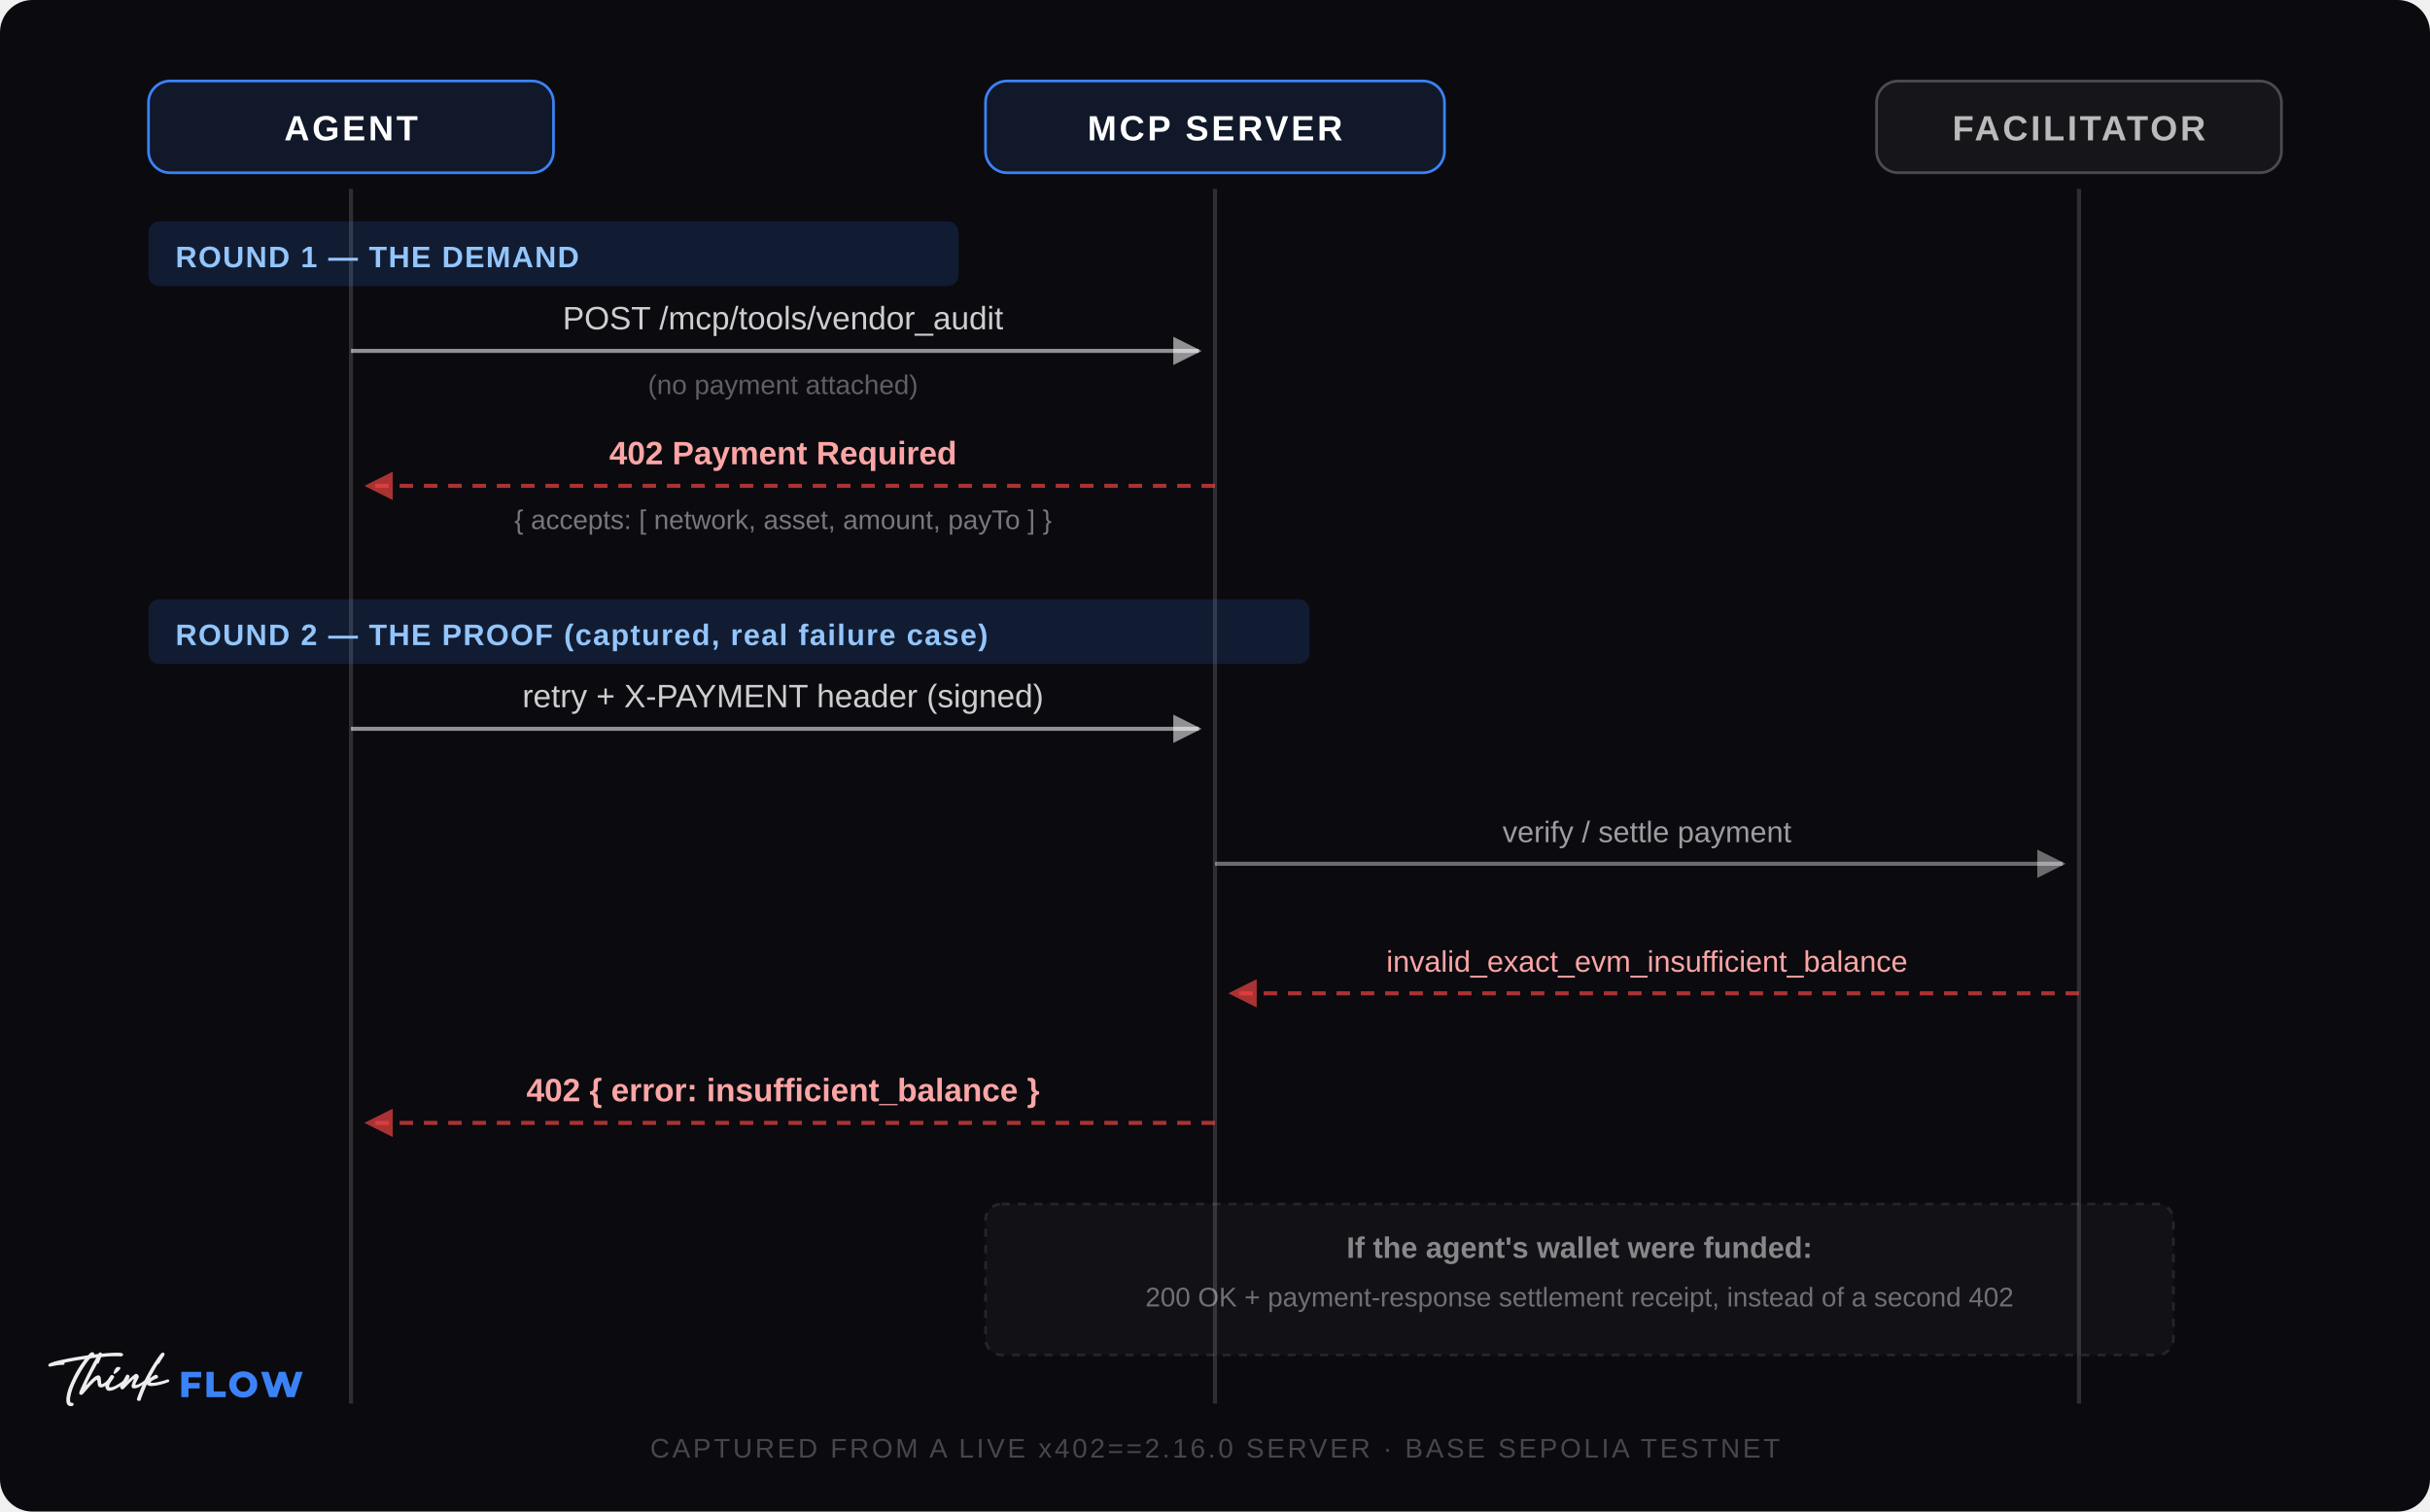
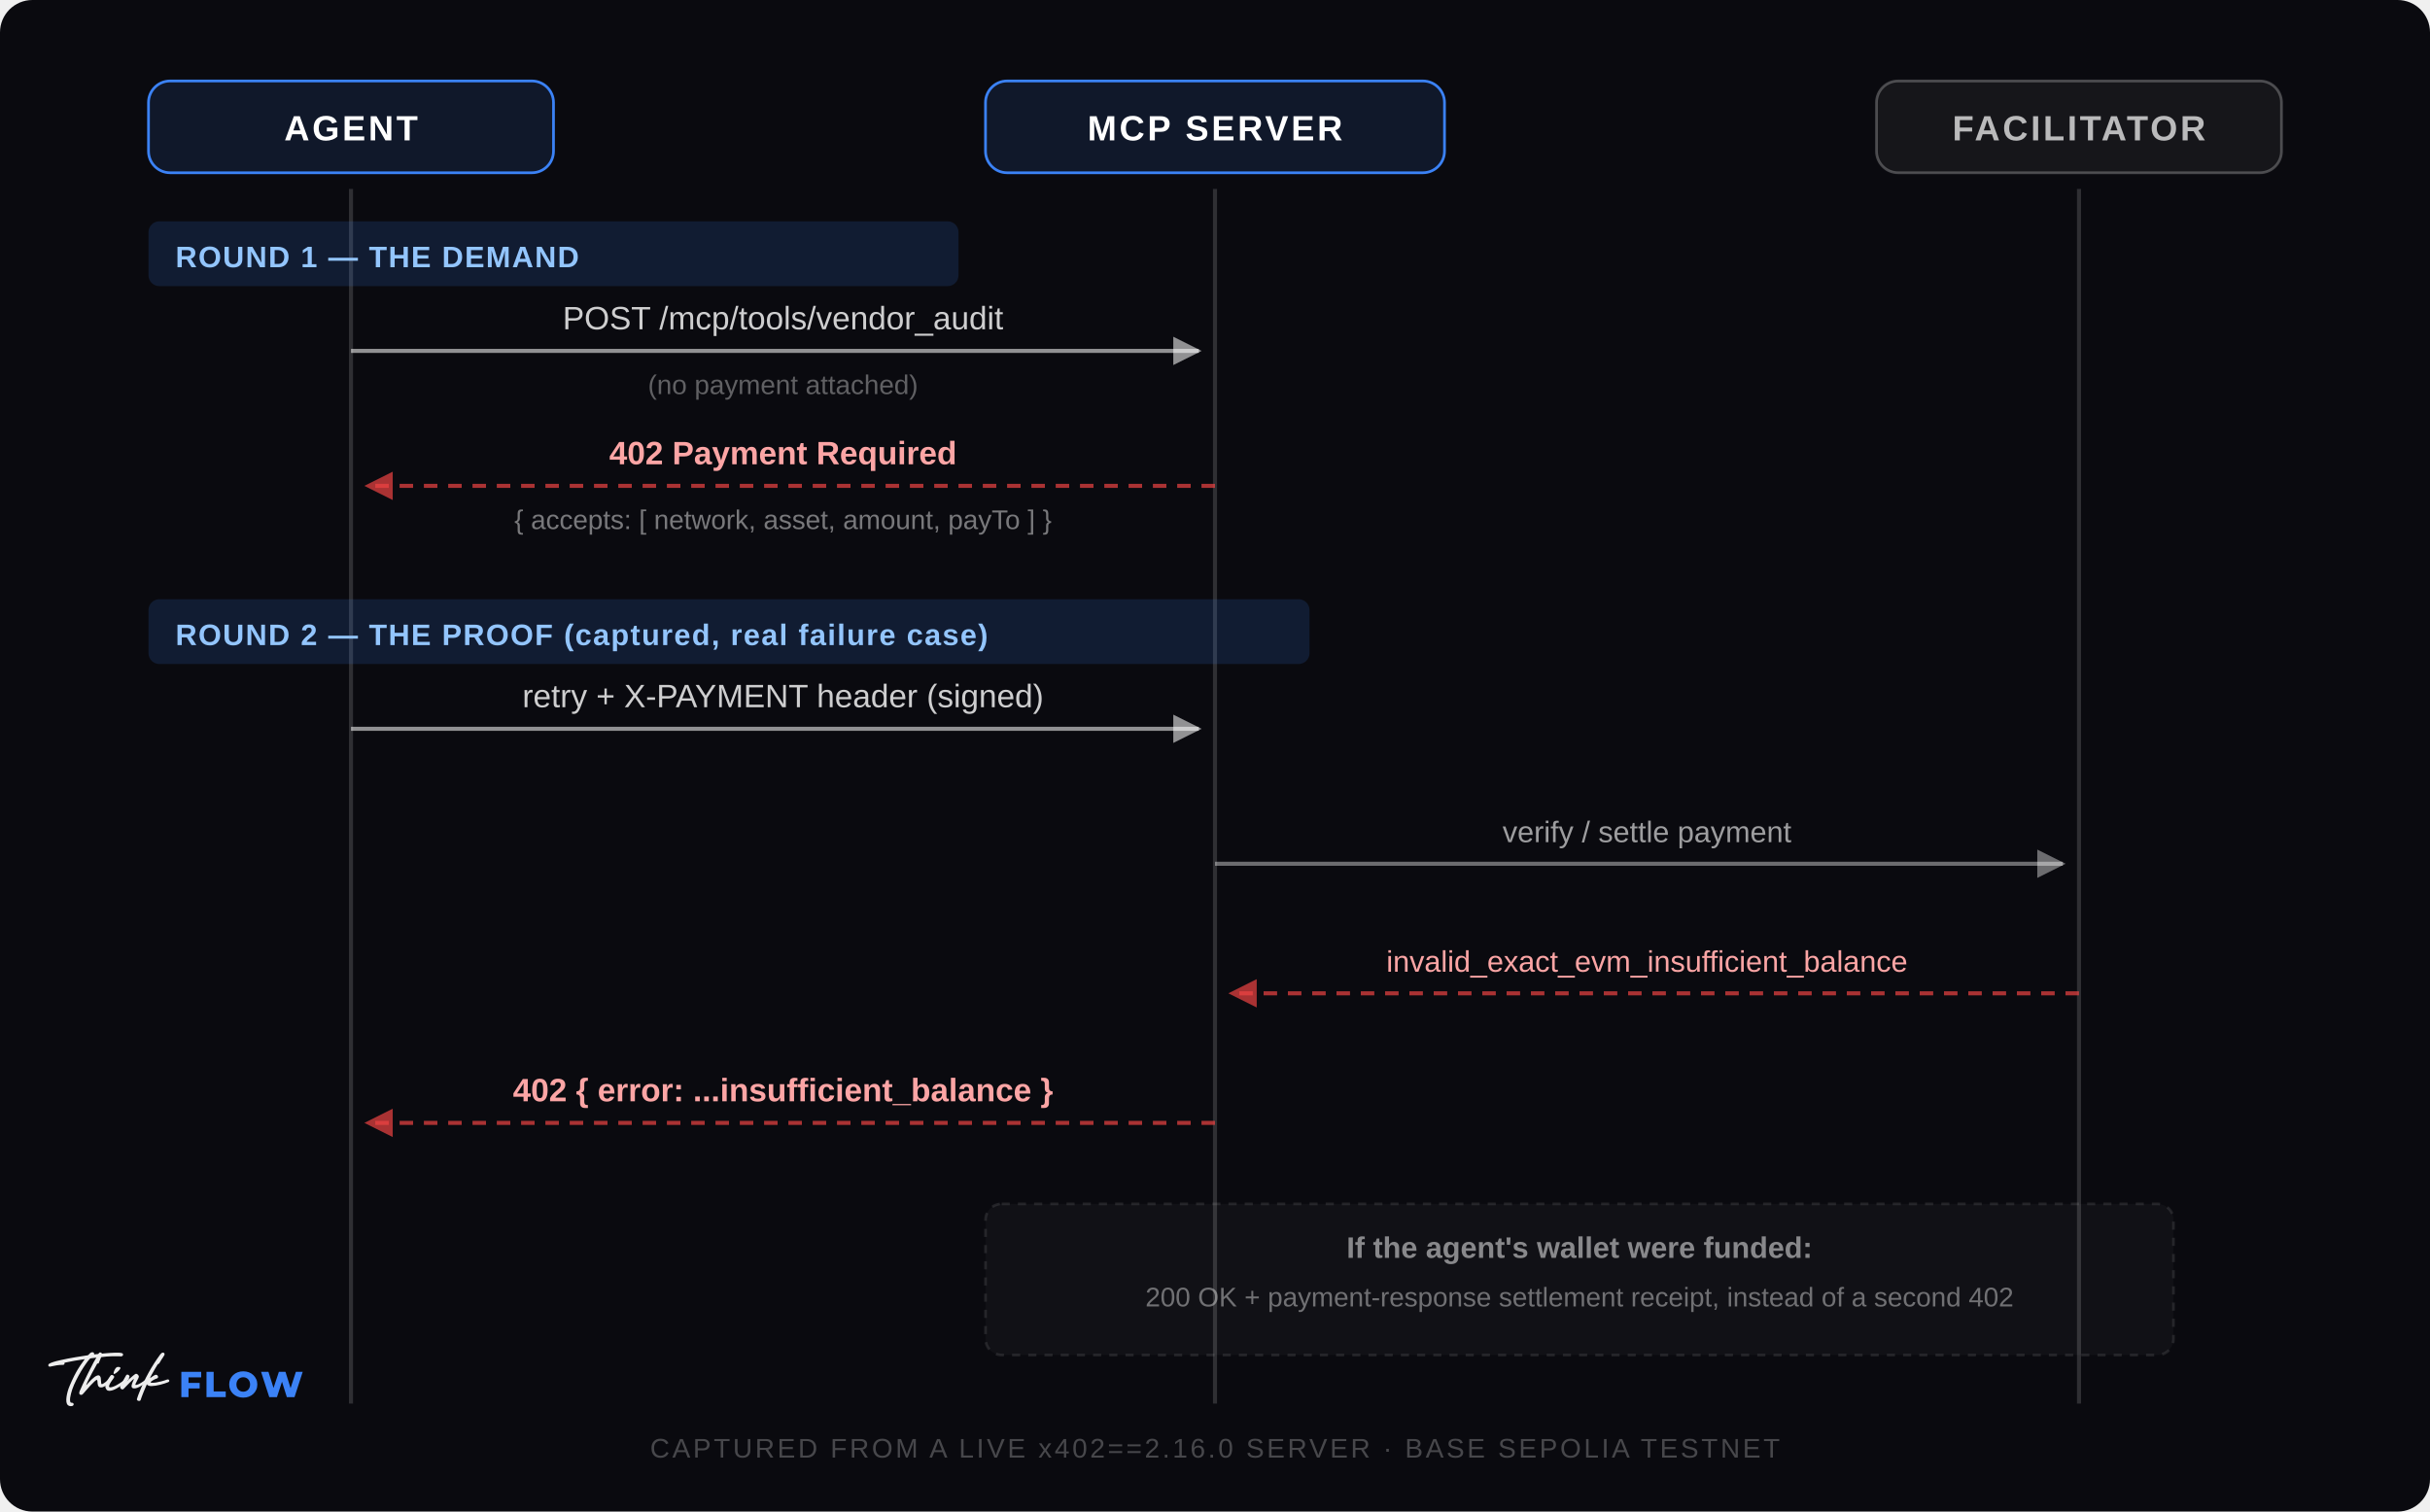
<svg xmlns="http://www.w3.org/2000/svg" viewBox="0 0 900 560" font-family="Montserrat, Arial, sans-serif">
  <rect x="0" y="0" width="900" height="560" fill="#0a0a0f" rx="12" />
  <line x1="130" y1="70" x2="130" y2="520" stroke="rgba(255,255,255,0.15)" stroke-width="1.5" />
  <line x1="450" y1="70" x2="450" y2="520" stroke="rgba(255,255,255,0.15)" stroke-width="1.5" />
  <line x1="770" y1="70" x2="770" y2="520" stroke="rgba(255,255,255,0.15)" stroke-width="1.5" />
  <rect x="55" y="30" width="150" height="34" rx="8" fill="rgba(59,130,246,0.12)" stroke="#3b82f6" stroke-width="1" />
  <text x="130" y="52" text-anchor="middle" fill="#ffffff" font-size="13" font-weight="700" letter-spacing="1">AGENT</text>
  <rect x="365" y="30" width="170" height="34" rx="8" fill="rgba(59,130,246,0.12)" stroke="#3b82f6" stroke-width="1" />
  <text x="450" y="52" text-anchor="middle" fill="#ffffff" font-size="13" font-weight="700" letter-spacing="1">MCP SERVER</text>
  <rect x="695" y="30" width="150" height="34" rx="8" fill="rgba(255,255,255,0.05)" stroke="rgba(255,255,255,0.25)" stroke-width="1" />
  <text x="770" y="52" text-anchor="middle" fill="rgba(255,255,255,0.7)" font-size="13" font-weight="700" letter-spacing="1">FACILITATOR</text>
  <rect x="55" y="82" width="300" height="24" rx="4" fill="rgba(59,130,246,0.15)" />
  <text x="65" y="99" fill="#93c5fd" font-size="11" font-weight="700" letter-spacing="0.5">ROUND 1 — THE DEMAND</text>
  <line x1="130" y1="130" x2="444" y2="130" stroke="rgba(255,255,255,0.55)" stroke-width="1.5" marker-end="url(#arrow)" />
  <text x="290" y="122" text-anchor="middle" fill="rgba(255,255,255,0.8)" font-size="12">POST /mcp/tools/vendor_audit</text>
  <text x="290" y="146" text-anchor="middle" fill="rgba(255,255,255,0.35)" font-size="10">(no payment attached)</text>
  <line x1="450" y1="180" x2="136" y2="180" stroke="rgba(239,68,68,0.7)" stroke-width="1.5" stroke-dasharray="5 4" marker-end="url(#arrowRed)" />
  <text x="290" y="172" text-anchor="middle" fill="#fca5a5" font-size="12" font-weight="600">402 Payment Required</text>
  <text x="290" y="196" text-anchor="middle" fill="rgba(255,255,255,0.45)" font-size="10">{ accepts: [ network, asset, amount, payTo ] }</text>
  <rect x="55" y="222" width="430" height="24" rx="4" fill="rgba(59,130,246,0.15)" />
  <text x="65" y="239" fill="#93c5fd" font-size="11" font-weight="700" letter-spacing="0.5">ROUND 2 — THE PROOF (captured, real failure case)</text>
  <line x1="130" y1="270" x2="444" y2="270" stroke="rgba(255,255,255,0.55)" stroke-width="1.5" marker-end="url(#arrow)" />
  <text x="290" y="262" text-anchor="middle" fill="rgba(255,255,255,0.8)" font-size="12">retry + X-PAYMENT header (signed)</text>
  <line x1="450" y1="320" x2="764" y2="320" stroke="rgba(255,255,255,0.4)" stroke-width="1.5" marker-end="url(#arrowMuted)" />
  <text x="610" y="312" text-anchor="middle" fill="rgba(255,255,255,0.6)" font-size="11">verify / settle payment</text>
  <line x1="770" y1="368" x2="456" y2="368" stroke="rgba(239,68,68,0.7)" stroke-width="1.5" stroke-dasharray="5 4" marker-end="url(#arrowRed)" />
  <text x="610" y="360" text-anchor="middle" fill="#fca5a5" font-size="11">invalid_exact_evm_insufficient_balance</text>
  <line x1="450" y1="416" x2="136" y2="416" stroke="rgba(239,68,68,0.7)" stroke-width="1.5" stroke-dasharray="5 4" marker-end="url(#arrowRed)" />
-   <text x="290" y="408" text-anchor="middle" fill="#fca5a5" font-size="12" font-weight="600">402 { error: insufficient_balance }</text>
+   <text x="290" y="408" text-anchor="middle" fill="#fca5a5" font-size="12" font-weight="600">402 { error: ...insufficient_balance }</text>
  <rect x="365" y="446" width="440" height="56" rx="6" fill="rgba(255,255,255,0.03)" stroke="rgba(255,255,255,0.1)" stroke-dasharray="3 3" />
  <text x="585" y="466" text-anchor="middle" fill="rgba(255,255,255,0.5)" font-size="11" font-weight="600">If the agent's wallet were funded:</text>
  <text x="585" y="484" text-anchor="middle" fill="rgba(255,255,255,0.4)" font-size="10">200 OK + payment-response settlement receipt, instead of a second 402</text>
  <text x="450" y="540" text-anchor="middle" fill="rgba(255,255,255,0.25)" font-size="10" letter-spacing="1">CAPTURED FROM A LIVE x402==2.16.0 SERVER · BASE SEPOLIA TESTNET</text>
  <g transform="translate(24,496) scale(0.36)">
    <path d="M-285 602C-279 603 -273 604 -266 606C-238 613 -203 620 -161 627C-119 634 -77 637 -33 636C-24 636 -16 640 -10 649C-5 658 -3 668 -5 679C126 707 258 730 393 749C379 728 365 709 354 693C338 671 322 649 307 627C292 605 276 579 257 548C237 516 213 472 184 416C156 359 126 295 96 224C65 152 45 79 34 5C24 -70 30 -122 54 -152C77 -175 107 -183 143 -176C162 -170 173 -160 175 -144C176 -129 168 -118 149 -112C143 -111 138 -110 134 -110C128 -111 124 -110 120 -109C116 -107 113 -103 110 -97C106 -86 104 -72 103 -57C103 -42 104 -28 105 -16C122 94 162 211 225 335C287 459 353 568 421 664C423 666 425 669 427 672L453 708C464 722 474 735 485 746C495 758 504 764 511 765L623 779C697 788 766 796 831 801C896 806 975 808 1068 806C1075 806 1081 806 1088 805C1094 804 1101 803 1107 803C1122 804 1133 808 1141 817C1148 826 1151 835 1149 845C1147 856 1139 863 1125 868C1095 876 1048 879 984 876C920 874 854 870 784 863C715 857 658 851 613 846C599 844 588 843 579 842C580 866 573 880 557 884C542 888 527 886 512 877C497 867 487 857 479 847C474 841 469 836 464 832C458 827 452 825 444 824C396 817 320 806 216 788C112 771 9 751 -92 728C-194 706 -265 683 -306 660C-323 647 -329 634 -324 619C-319 605 -306 599 -285 602Z" fill="#ededed" transform="translate(0.00, 60) scale(0.05217391, -0.05217391)" />
    <path d="M255 340C258 337 261 331 262 324L265 296C266 276 268 257 273 238C278 218 289 204 305 195C343 183 385 195 434 232C482 269 522 306 554 343C562 352 563 361 560 369C556 377 550 383 541 386C533 389 526 388 519 383C485 350 451 320 417 293C383 266 359 254 346 257C341 259 338 267 337 279C335 291 334 305 334 321C334 344 332 365 329 383C316 425 292 439 259 426C225 413 190 388 152 351C115 315 85 283 60 254C54 247 48 241 44 236C41 240 50 265 72 310C94 355 122 410 156 473C190 537 224 599 258 659C259 661 262 663 264 663H273C276 662 279 662 281 662C284 663 286 664 287 666C303 700 317 736 331 773C342 801 350 819 354 828C361 840 360 851 352 862C345 872 335 879 323 882C311 884 300 880 293 869C223 754 151 621 76 467C1 314 -54 197 -89 114C-97 91 -98 73 -91 61C-83 49 -72 43 -57 44C-43 44 -29 52 -16 68L32 124C58 154 86 186 118 221C150 256 179 285 205 309C231 333 248 343 255 340Z" fill="#ededed" transform="translate(19.83, 60) scale(0.05217391, -0.05217391)" />
    <path d="M66 428C48 406 26 372 -1 327C-28 282 -41 240 -40 202C-29 149 -3 123 39 124C81 125 128 140 181 170C234 200 282 232 326 267C370 302 399 327 415 342C424 352 428 360 426 368C424 376 420 381 412 384C405 387 397 385 389 380C388 379 386 377 382 374C368 363 343 343 306 316C269 289 229 263 185 238C141 213 100 198 64 193C40 191 30 200 34 220C37 240 49 265 68 294C87 324 107 353 129 381C137 394 137 405 129 416C121 426 111 433 98 436C84 439 74 437 66 428ZM125 489C121 471 122 460 128 457C137 455 151 460 170 474C189 487 207 503 225 522C242 540 253 556 258 568C261 579 257 586 246 590C236 594 224 596 211 595C198 595 188 592 182 588C170 579 158 564 148 545C137 525 130 506 125 489Z" fill="#ededed" transform="translate(43.77, 60) scale(0.05217391, -0.05217391)" />
    <path d="M78 433C31 354 -8 281 -39 212C-44 198 -43 186 -36 175C-29 165 -19 158 -8 154C4 150 14 152 23 158C33 168 51 187 77 214L147 285C171 309 191 329 207 343C224 357 231 361 230 354C227 346 223 337 218 326C205 300 195 272 187 242C179 212 184 191 204 178C237 164 282 173 338 202C394 232 444 264 490 300C501 309 506 318 506 328C505 338 501 345 493 350C485 354 475 353 464 345C463 345 462 344 462 344C451 336 433 323 406 305C380 287 353 271 325 257C297 243 276 238 261 242C257 244 258 254 266 270C273 286 282 304 293 325L315 367C321 380 325 390 327 398C329 408 326 419 319 429C312 440 304 448 293 454C283 460 273 462 264 459C253 454 235 441 211 421C187 402 163 381 140 360C116 339 100 324 90 314C90 318 93 324 98 333C104 341 111 351 119 363C126 372 133 383 140 393C146 403 145 413 138 424C130 434 120 441 108 444C96 447 86 443 78 433Z" fill="#ededed" transform="translate(59.11, 60) scale(0.05217391, -0.05217391)" />
    <path d="M303 680C326 721 348 756 369 786C381 805 390 819 395 828C402 841 401 853 395 864C388 875 378 879 363 878C349 877 333 865 315 843C146 612 9 366 -94 105L-97 98C-114 58 -131 13 -146 -38C-149 -50 -145 -59 -134 -66C-124 -73 -112 -76 -99 -75C-87 -75 -78 -70 -74 -60C-60 -16 -40 36 -16 97C9 158 31 210 50 253C65 229 96 217 143 218C190 219 247 228 313 244C378 261 432 278 472 295C485 301 491 308 493 318C494 328 490 336 483 343C475 349 465 351 452 348C415 334 377 322 338 312C299 302 264 294 232 289C200 284 172 282 148 283C124 284 119 292 133 306C165 333 205 354 252 370C266 376 272 386 272 399C271 412 266 423 255 432C245 441 232 444 217 439C199 432 180 421 159 406C138 392 123 381 113 373C114 383 125 407 146 444C166 482 188 520 211 559C234 597 250 623 258 637C263 644 267 649 270 651C273 653 276 655 279 655C282 656 286 658 290 661C293 664 298 670 303 680Z" fill="#ededed" transform="translate(81.81, 60) scale(0.05217391, -0.05217391)" />
    <path d="M70 0V700H619V547H268V0ZM254 240V393H577V240Z" fill="#3b82f6" transform="translate(117.30, 60) scale(0.03719008, -0.03719008)" />
    <path d="M70 0V700H268V157H602V0Z" fill="#3b82f6" transform="translate(143.18, 60) scale(0.03719008, -0.03719008)" />
    <path d="M423 -14Q339 -14 268.0 13.0Q197 40 144.5 89.5Q92 139 63.0 205.0Q34 271 34 350Q34 429 63.0 495.0Q92 561 144.5 610.5Q197 660 268.0 687.0Q339 714 423 714Q508 714 578.5 687.0Q649 660 701.0 610.5Q753 561 782.5 495.0Q812 429 812 350Q812 271 782.5 204.5Q753 138 701.0 89.0Q649 40 578.5 13.0Q508 -14 423 -14ZM423 150Q463 150 497.5 164.0Q532 178 557.5 204.5Q583 231 597.5 268.0Q612 305 612 350Q612 396 597.5 432.5Q583 469 557.5 495.5Q532 522 497.5 536.0Q463 550 423 550Q383 550 348.5 536.0Q314 522 288.5 495.5Q263 469 248.5 432.5Q234 396 234 350Q234 305 248.5 268.0Q263 231 288.5 204.5Q314 178 348.5 164.0Q383 150 423 150Z" fill="#3b82f6" transform="translate(167.87, 60) scale(0.03719008, -0.03719008)" />
    <path d="M243 0 16 700H220L411 94H308L509 700H691L881 94H782L979 700H1168L941 0H729L567 515H624L455 0Z" fill="#3b82f6" transform="translate(201.33, 60) scale(0.03719008, -0.03719008)" />
  </g>
  <defs>
    <marker id="arrow" viewBox="0 0 10 10" refX="9" refY="5" markerWidth="7" markerHeight="7" orient="auto-start-reverse">
      <path d="M0 0L10 5L0 10z" fill="rgba(255,255,255,0.55)" />
    </marker>
    <marker id="arrowRed" viewBox="0 0 10 10" refX="9" refY="5" markerWidth="7" markerHeight="7" orient="auto-start-reverse">
      <path d="M0 0L10 5L0 10z" fill="rgba(239,68,68,0.7)" />
    </marker>
    <marker id="arrowMuted" viewBox="0 0 10 10" refX="9" refY="5" markerWidth="7" markerHeight="7" orient="auto-start-reverse">
      <path d="M0 0L10 5L0 10z" fill="rgba(255,255,255,0.4)" />
    </marker>
  </defs>
</svg>
